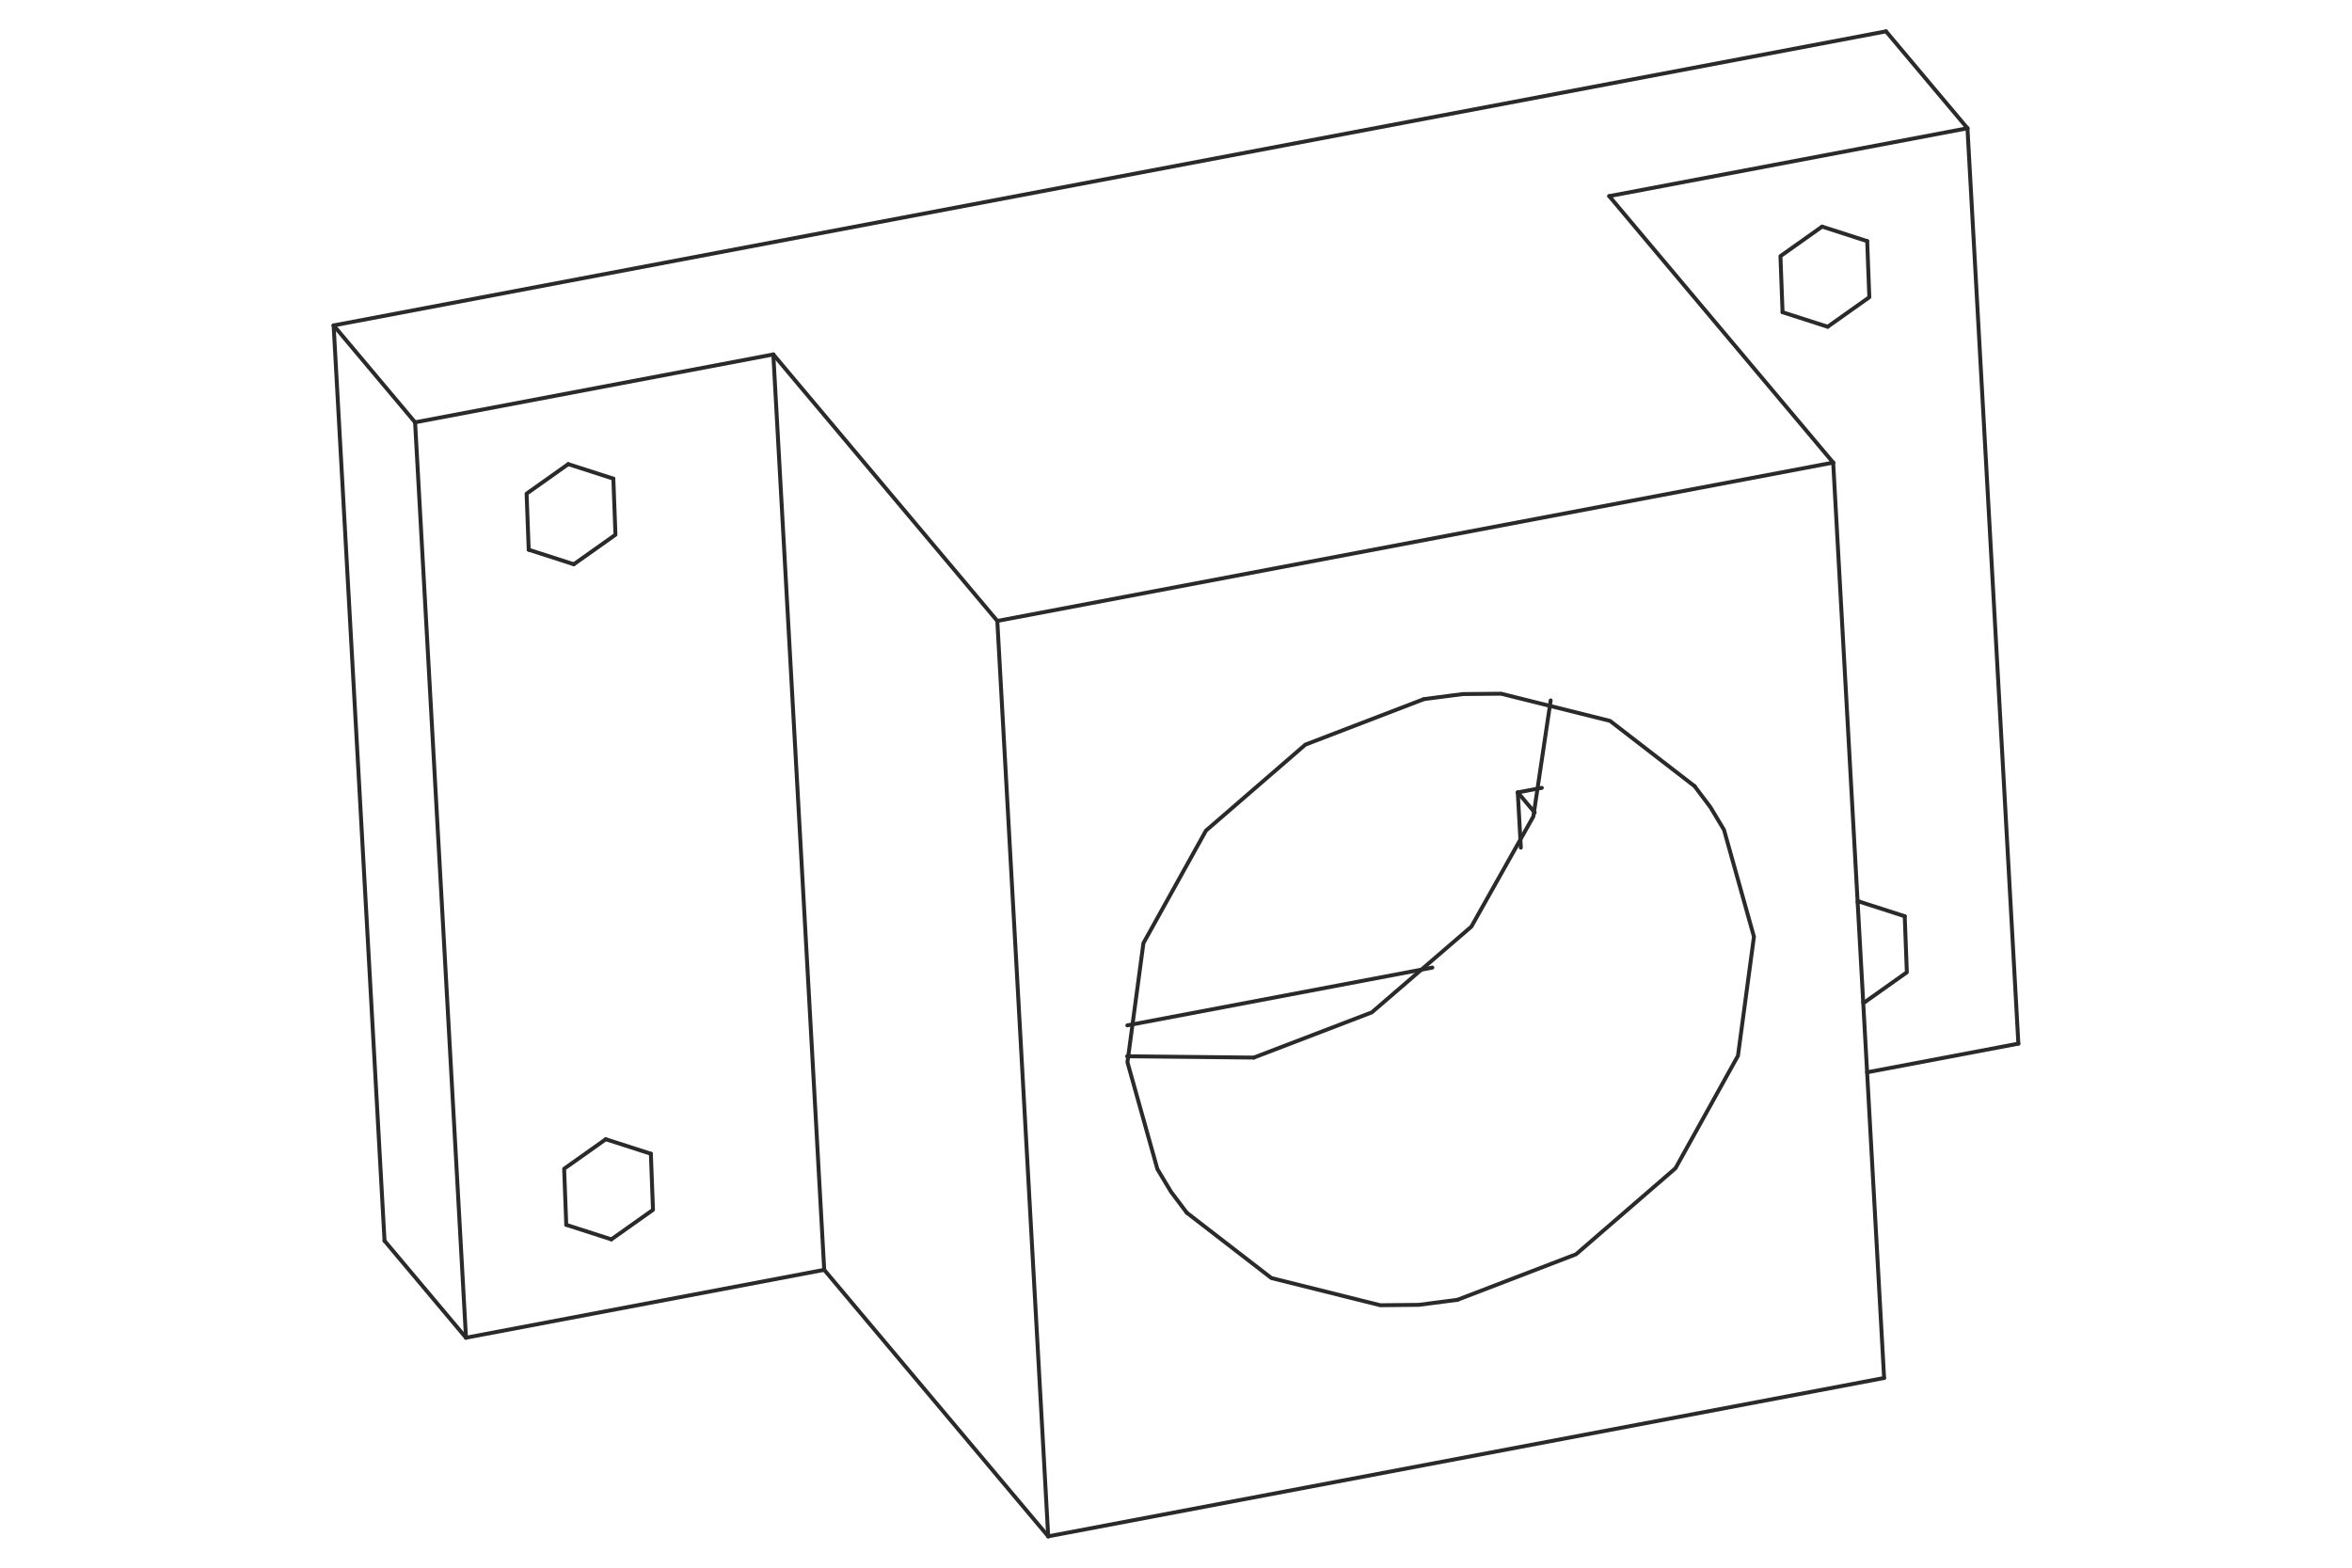
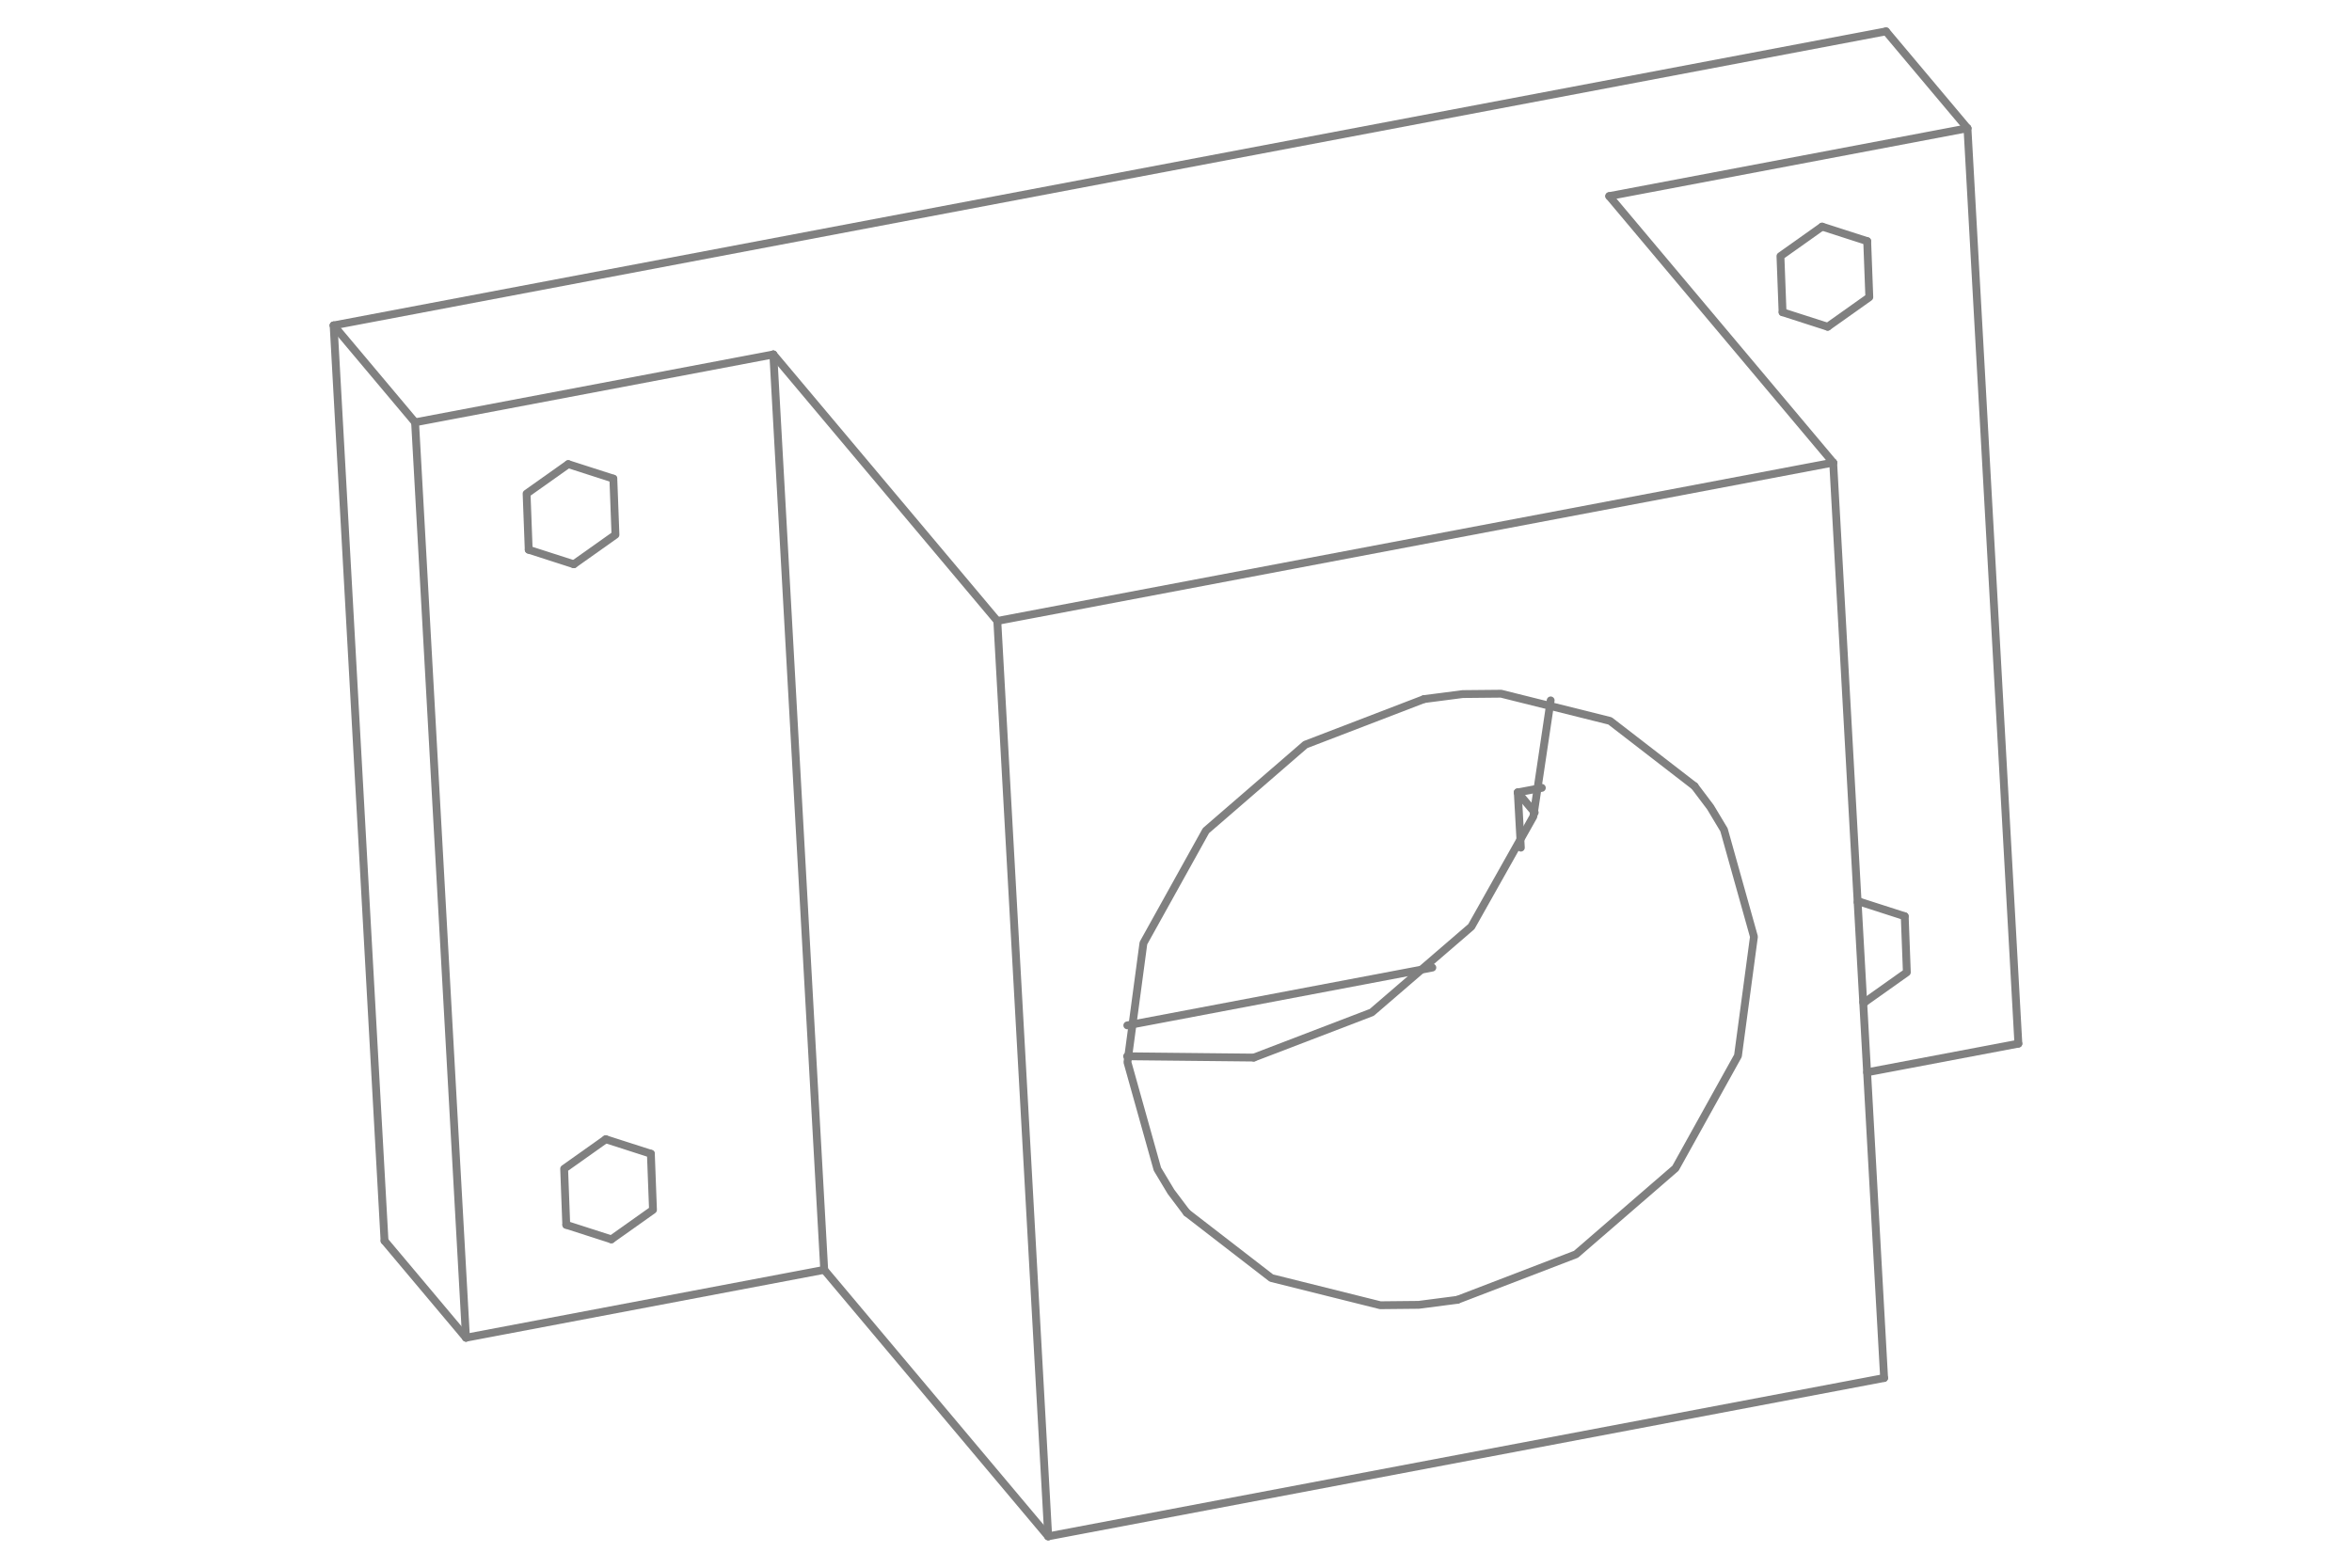
<svg xmlns="http://www.w3.org/2000/svg" width="1200" height="800" viewBox="0 0 1200 800" style="background: #ffffff;">
-   <path d="M 791.16,357.42 L 782.33,416.64 L 750.69,472.87 L 699.89,516.63 L 639.69,539.69" fill="none" stroke="#2a2a2a" stroke-width="2.0" stroke-linecap="round" stroke-linejoin="round" />
-   <path d="M 743.57,663.31 L 804.09,640.07 L 854.84,596.17 L 886.72,538.77 L 894.87,478.00 L 879.59,423.46 L 872.66,411.91 L 864.58,401.19" fill="none" stroke="#2a2a2a" stroke-width="2.0" stroke-linecap="round" stroke-linejoin="round" />
-   <path d="M 864.58,401.19 L 821.45,367.88 L 765.86,354.00 L 746.28,354.19 L 726.53,356.75" fill="none" stroke="#2a2a2a" stroke-width="2.0" stroke-linecap="round" stroke-linejoin="round" />
-   <path d="M 951.63,511.25 L 972.88,496.18 L 971.80,467.56" fill="none" stroke="#2a2a2a" stroke-width="2.0" stroke-linecap="round" stroke-linejoin="round" />
-   <path d="M 971.80,467.56 L 948.79,460.15" fill="none" stroke="#2a2a2a" stroke-width="2.0" stroke-linecap="round" stroke-linejoin="round" />
-   <path d="M 292.76,287.94 L 314.01,272.88 L 312.93,244.25" fill="none" stroke="#2a2a2a" stroke-width="2.0" stroke-linecap="round" stroke-linejoin="round" />
-   <path d="M 312.93,244.25 L 289.92,236.85" fill="none" stroke="#2a2a2a" stroke-width="2.0" stroke-linecap="round" stroke-linejoin="round" />
-   <path d="M 311.92,632.45 L 333.16,617.39 L 332.08,588.76" fill="none" stroke="#2a2a2a" stroke-width="2.0" stroke-linecap="round" stroke-linejoin="round" />
-   <path d="M 332.08,588.76 L 309.07,581.36" fill="none" stroke="#2a2a2a" stroke-width="2.0" stroke-linecap="round" stroke-linejoin="round" />
-   <path d="M 932.48,166.74 L 953.73,151.67 L 952.65,123.05" fill="none" stroke="#2a2a2a" stroke-width="2.0" stroke-linecap="round" stroke-linejoin="round" />
-   <path d="M 952.65,123.05 L 929.64,115.64" fill="none" stroke="#2a2a2a" stroke-width="2.0" stroke-linecap="round" stroke-linejoin="round" />
-   <path d="M 237.75,682.64 L 196.19,633.19" fill="none" stroke="#2a2a2a" stroke-width="2.0" stroke-linecap="round" stroke-linejoin="round" />
-   <path d="M 237.75,682.64 L 211.78,215.51" fill="none" stroke="#2a2a2a" stroke-width="2.0" stroke-linecap="round" stroke-linejoin="round" />
-   <path d="M 211.78,215.51 L 170.22,166.06" fill="none" stroke="#2a2a2a" stroke-width="2.0" stroke-linecap="round" stroke-linejoin="round" />
-   <path d="M 196.19,633.19 L 170.22,166.06" fill="none" stroke="#2a2a2a" stroke-width="2.0" stroke-linecap="round" stroke-linejoin="round" />
-   <path d="M 237.75,682.64 L 420.52,648.01" fill="none" stroke="#2a2a2a" stroke-width="2.0" stroke-linecap="round" stroke-linejoin="round" />
-   <path d="M 952.60,547.20 L 1029.78,532.58" fill="none" stroke="#2a2a2a" stroke-width="2.0" stroke-linecap="round" stroke-linejoin="round" />
-   <path d="M 534.80,784.00 L 961.28,703.20" fill="none" stroke="#2a2a2a" stroke-width="2.0" stroke-linecap="round" stroke-linejoin="round" />
-   <path d="M 420.52,648.01 L 534.80,784.00" fill="none" stroke="#2a2a2a" stroke-width="2.0" stroke-linecap="round" stroke-linejoin="round" />
-   <path d="M 1029.78,532.58 L 1003.81,65.45" fill="none" stroke="#2a2a2a" stroke-width="2.0" stroke-linecap="round" stroke-linejoin="round" />
-   <path d="M 1003.81,65.45 L 962.25,16.00" fill="none" stroke="#2a2a2a" stroke-width="2.0" stroke-linecap="round" stroke-linejoin="round" />
-   <path d="M 211.78,215.51 L 394.55,180.88" fill="none" stroke="#2a2a2a" stroke-width="2.0" stroke-linecap="round" stroke-linejoin="round" />
-   <path d="M 394.55,180.88 L 508.83,316.87" fill="none" stroke="#2a2a2a" stroke-width="2.0" stroke-linecap="round" stroke-linejoin="round" />
-   <path d="M 508.83,316.87 L 935.30,236.06" fill="none" stroke="#2a2a2a" stroke-width="2.0" stroke-linecap="round" stroke-linejoin="round" />
-   <path d="M 821.03,100.08 L 935.30,236.06" fill="none" stroke="#2a2a2a" stroke-width="2.0" stroke-linecap="round" stroke-linejoin="round" />
-   <path d="M 821.03,100.08 L 1003.81,65.45" fill="none" stroke="#2a2a2a" stroke-width="2.0" stroke-linecap="round" stroke-linejoin="round" />
-   <path d="M 170.22,166.06 L 962.25,16.00" fill="none" stroke="#2a2a2a" stroke-width="2.0" stroke-linecap="round" stroke-linejoin="round" />
-   <path d="M 726.53,356.75 L 666.01,379.99 L 615.27,423.89 L 583.38,481.29 L 575.23,542.06 L 590.51,596.60 L 597.44,608.15 L 605.52,618.88" fill="none" stroke="#2a2a2a" stroke-width="2.0" stroke-linecap="round" stroke-linejoin="round" />
-   <path d="M 605.52,618.88 L 648.65,652.19 L 704.24,666.07 L 723.82,665.87 L 743.57,663.31" fill="none" stroke="#2a2a2a" stroke-width="2.0" stroke-linecap="round" stroke-linejoin="round" />
-   <path d="M 508.83,316.87 L 534.80,784.00" fill="none" stroke="#2a2a2a" stroke-width="2.0" stroke-linecap="round" stroke-linejoin="round" />
-   <path d="M 935.30,236.06 L 961.28,703.20" fill="none" stroke="#2a2a2a" stroke-width="2.0" stroke-linecap="round" stroke-linejoin="round" />
-   <path d="M 929.64,115.64 L 908.39,130.71 L 909.47,159.33" fill="none" stroke="#2a2a2a" stroke-width="2.0" stroke-linecap="round" stroke-linejoin="round" />
-   <path d="M 909.47,159.33 L 932.48,166.74" fill="none" stroke="#2a2a2a" stroke-width="2.0" stroke-linecap="round" stroke-linejoin="round" />
-   <path d="M 309.07,581.36 L 287.83,596.42 L 288.91,625.04" fill="none" stroke="#2a2a2a" stroke-width="2.0" stroke-linecap="round" stroke-linejoin="round" />
-   <path d="M 288.91,625.04 L 311.92,632.45" fill="none" stroke="#2a2a2a" stroke-width="2.0" stroke-linecap="round" stroke-linejoin="round" />
-   <path d="M 289.92,236.85 L 268.67,251.91 L 269.75,280.53" fill="none" stroke="#2a2a2a" stroke-width="2.0" stroke-linecap="round" stroke-linejoin="round" />
-   <path d="M 269.75,280.53 L 292.76,287.94" fill="none" stroke="#2a2a2a" stroke-width="2.0" stroke-linecap="round" stroke-linejoin="round" />
-   <path d="M 948.79,460.15 L 947.77,460.37" fill="none" stroke="#2a2a2a" stroke-width="2.0" stroke-linecap="round" stroke-linejoin="round" />
-   <path d="M 950.61,511.42 L 951.63,511.25" fill="none" stroke="#2a2a2a" stroke-width="2.0" stroke-linecap="round" stroke-linejoin="round" />
-   <path d="M 575.16,523.25 L 730.79,493.76" fill="none" stroke="#2a2a2a" stroke-width="2.0" stroke-linecap="round" stroke-linejoin="round" />
-   <path d="M 774.38,404.37 L 786.65,402.05" fill="none" stroke="#2a2a2a" stroke-width="2.0" stroke-linecap="round" stroke-linejoin="round" />
-   <path d="M 783.01,414.64 L 774.38,404.37" fill="none" stroke="#2a2a2a" stroke-width="2.0" stroke-linecap="round" stroke-linejoin="round" />
-   <path d="M 774.38,404.37 L 775.94,432.56" fill="none" stroke="#2a2a2a" stroke-width="2.0" stroke-linecap="round" stroke-linejoin="round" />
-   <path d="M 639.69,539.69 L 575.05,539.02" fill="none" stroke="#2a2a2a" stroke-width="2.0" stroke-linecap="round" stroke-linejoin="round" />
-   <path d="M 394.55,180.88 L 420.52,648.01" fill="none" stroke="#2a2a2a" stroke-width="2.0" stroke-linecap="round" stroke-linejoin="round" />
+   <path d="M 791.16,357.42 L 782.33,416.64 L 750.69,472.87 L 699.89,516.63 L 639.69,539.69" fill="none" stroke="#808080" stroke-width="4.0" stroke-linecap="round" stroke-linejoin="round" />
+   <path d="M 743.57,663.31 L 804.09,640.07 L 854.84,596.17 L 886.72,538.77 L 894.87,478.00 L 879.59,423.46 L 872.66,411.91 L 864.58,401.19" fill="none" stroke="#808080" stroke-width="4.0" stroke-linecap="round" stroke-linejoin="round" />
+   <path d="M 864.58,401.19 L 821.45,367.88 L 765.86,354.00 L 746.28,354.19 L 726.53,356.75" fill="none" stroke="#808080" stroke-width="4.0" stroke-linecap="round" stroke-linejoin="round" />
+   <path d="M 951.63,511.25 L 972.88,496.18 L 971.80,467.56" fill="none" stroke="#808080" stroke-width="4.0" stroke-linecap="round" stroke-linejoin="round" />
+   <path d="M 971.80,467.56 L 948.79,460.15" fill="none" stroke="#808080" stroke-width="4.0" stroke-linecap="round" stroke-linejoin="round" />
+   <path d="M 292.76,287.94 L 314.01,272.88 L 312.93,244.25" fill="none" stroke="#808080" stroke-width="4.0" stroke-linecap="round" stroke-linejoin="round" />
+   <path d="M 312.93,244.25 L 289.92,236.85" fill="none" stroke="#808080" stroke-width="4.0" stroke-linecap="round" stroke-linejoin="round" />
+   <path d="M 311.92,632.45 L 333.16,617.39 L 332.08,588.76" fill="none" stroke="#808080" stroke-width="4.0" stroke-linecap="round" stroke-linejoin="round" />
+   <path d="M 332.08,588.76 L 309.07,581.36" fill="none" stroke="#808080" stroke-width="4.0" stroke-linecap="round" stroke-linejoin="round" />
+   <path d="M 932.48,166.74 L 953.73,151.67 L 952.65,123.05" fill="none" stroke="#808080" stroke-width="4.0" stroke-linecap="round" stroke-linejoin="round" />
+   <path d="M 952.65,123.05 L 929.64,115.64" fill="none" stroke="#808080" stroke-width="4.0" stroke-linecap="round" stroke-linejoin="round" />
+   <path d="M 237.75,682.64 L 196.19,633.19" fill="none" stroke="#808080" stroke-width="4.0" stroke-linecap="round" stroke-linejoin="round" />
+   <path d="M 237.75,682.64 L 211.78,215.51" fill="none" stroke="#808080" stroke-width="4.0" stroke-linecap="round" stroke-linejoin="round" />
+   <path d="M 211.78,215.51 L 170.22,166.06" fill="none" stroke="#808080" stroke-width="4.0" stroke-linecap="round" stroke-linejoin="round" />
+   <path d="M 196.19,633.19 L 170.22,166.06" fill="none" stroke="#808080" stroke-width="4.0" stroke-linecap="round" stroke-linejoin="round" />
+   <path d="M 237.75,682.64 L 420.52,648.01" fill="none" stroke="#808080" stroke-width="4.0" stroke-linecap="round" stroke-linejoin="round" />
+   <path d="M 952.60,547.20 L 1029.78,532.58" fill="none" stroke="#808080" stroke-width="4.0" stroke-linecap="round" stroke-linejoin="round" />
+   <path d="M 534.80,784.00 L 961.28,703.20" fill="none" stroke="#808080" stroke-width="4.0" stroke-linecap="round" stroke-linejoin="round" />
+   <path d="M 420.52,648.01 L 534.80,784.00" fill="none" stroke="#808080" stroke-width="4.0" stroke-linecap="round" stroke-linejoin="round" />
+   <path d="M 1029.78,532.58 L 1003.81,65.45" fill="none" stroke="#808080" stroke-width="4.0" stroke-linecap="round" stroke-linejoin="round" />
+   <path d="M 1003.81,65.45 L 962.25,16.00" fill="none" stroke="#808080" stroke-width="4.0" stroke-linecap="round" stroke-linejoin="round" />
+   <path d="M 211.78,215.51 L 394.55,180.88" fill="none" stroke="#808080" stroke-width="4.0" stroke-linecap="round" stroke-linejoin="round" />
+   <path d="M 394.55,180.88 L 508.83,316.87" fill="none" stroke="#808080" stroke-width="4.0" stroke-linecap="round" stroke-linejoin="round" />
+   <path d="M 508.83,316.87 L 935.30,236.06" fill="none" stroke="#808080" stroke-width="4.0" stroke-linecap="round" stroke-linejoin="round" />
+   <path d="M 821.03,100.08 L 935.30,236.06" fill="none" stroke="#808080" stroke-width="4.0" stroke-linecap="round" stroke-linejoin="round" />
+   <path d="M 821.03,100.08 L 1003.81,65.45" fill="none" stroke="#808080" stroke-width="4.0" stroke-linecap="round" stroke-linejoin="round" />
+   <path d="M 170.22,166.06 L 962.25,16.00" fill="none" stroke="#808080" stroke-width="4.0" stroke-linecap="round" stroke-linejoin="round" />
+   <path d="M 726.53,356.75 L 666.01,379.99 L 615.27,423.89 L 583.38,481.29 L 575.23,542.06 L 590.51,596.60 L 597.44,608.15 L 605.52,618.88" fill="none" stroke="#808080" stroke-width="4.0" stroke-linecap="round" stroke-linejoin="round" />
+   <path d="M 605.52,618.88 L 648.65,652.19 L 704.24,666.07 L 723.82,665.87 L 743.57,663.31" fill="none" stroke="#808080" stroke-width="4.0" stroke-linecap="round" stroke-linejoin="round" />
+   <path d="M 508.83,316.87 L 534.80,784.00" fill="none" stroke="#808080" stroke-width="4.0" stroke-linecap="round" stroke-linejoin="round" />
+   <path d="M 935.30,236.06 L 961.28,703.20" fill="none" stroke="#808080" stroke-width="4.0" stroke-linecap="round" stroke-linejoin="round" />
+   <path d="M 929.64,115.64 L 908.39,130.71 L 909.47,159.33" fill="none" stroke="#808080" stroke-width="4.0" stroke-linecap="round" stroke-linejoin="round" />
+   <path d="M 909.47,159.33 L 932.48,166.74" fill="none" stroke="#808080" stroke-width="4.0" stroke-linecap="round" stroke-linejoin="round" />
+   <path d="M 309.07,581.36 L 287.83,596.42 L 288.91,625.04" fill="none" stroke="#808080" stroke-width="4.0" stroke-linecap="round" stroke-linejoin="round" />
+   <path d="M 288.91,625.04 L 311.92,632.45" fill="none" stroke="#808080" stroke-width="4.0" stroke-linecap="round" stroke-linejoin="round" />
+   <path d="M 289.92,236.85 L 268.67,251.91 L 269.75,280.53" fill="none" stroke="#808080" stroke-width="4.0" stroke-linecap="round" stroke-linejoin="round" />
+   <path d="M 269.75,280.53 L 292.76,287.94" fill="none" stroke="#808080" stroke-width="4.0" stroke-linecap="round" stroke-linejoin="round" />
+   <path d="M 948.79,460.15 L 947.77,460.37" fill="none" stroke="#808080" stroke-width="4.0" stroke-linecap="round" stroke-linejoin="round" />
+   <path d="M 950.61,511.42 L 951.63,511.25" fill="none" stroke="#808080" stroke-width="4.0" stroke-linecap="round" stroke-linejoin="round" />
+   <path d="M 575.16,523.25 L 730.79,493.76" fill="none" stroke="#808080" stroke-width="4.0" stroke-linecap="round" stroke-linejoin="round" />
+   <path d="M 774.38,404.37 L 786.65,402.05" fill="none" stroke="#808080" stroke-width="4.0" stroke-linecap="round" stroke-linejoin="round" />
+   <path d="M 783.01,414.64 L 774.38,404.37" fill="none" stroke="#808080" stroke-width="4.0" stroke-linecap="round" stroke-linejoin="round" />
+   <path d="M 774.38,404.37 L 775.94,432.56" fill="none" stroke="#808080" stroke-width="4.0" stroke-linecap="round" stroke-linejoin="round" />
+   <path d="M 639.69,539.69 L 575.05,539.02" fill="none" stroke="#808080" stroke-width="4.0" stroke-linecap="round" stroke-linejoin="round" />
+   <path d="M 394.55,180.88 L 420.52,648.01" fill="none" stroke="#808080" stroke-width="4.0" stroke-linecap="round" stroke-linejoin="round" />
</svg>
